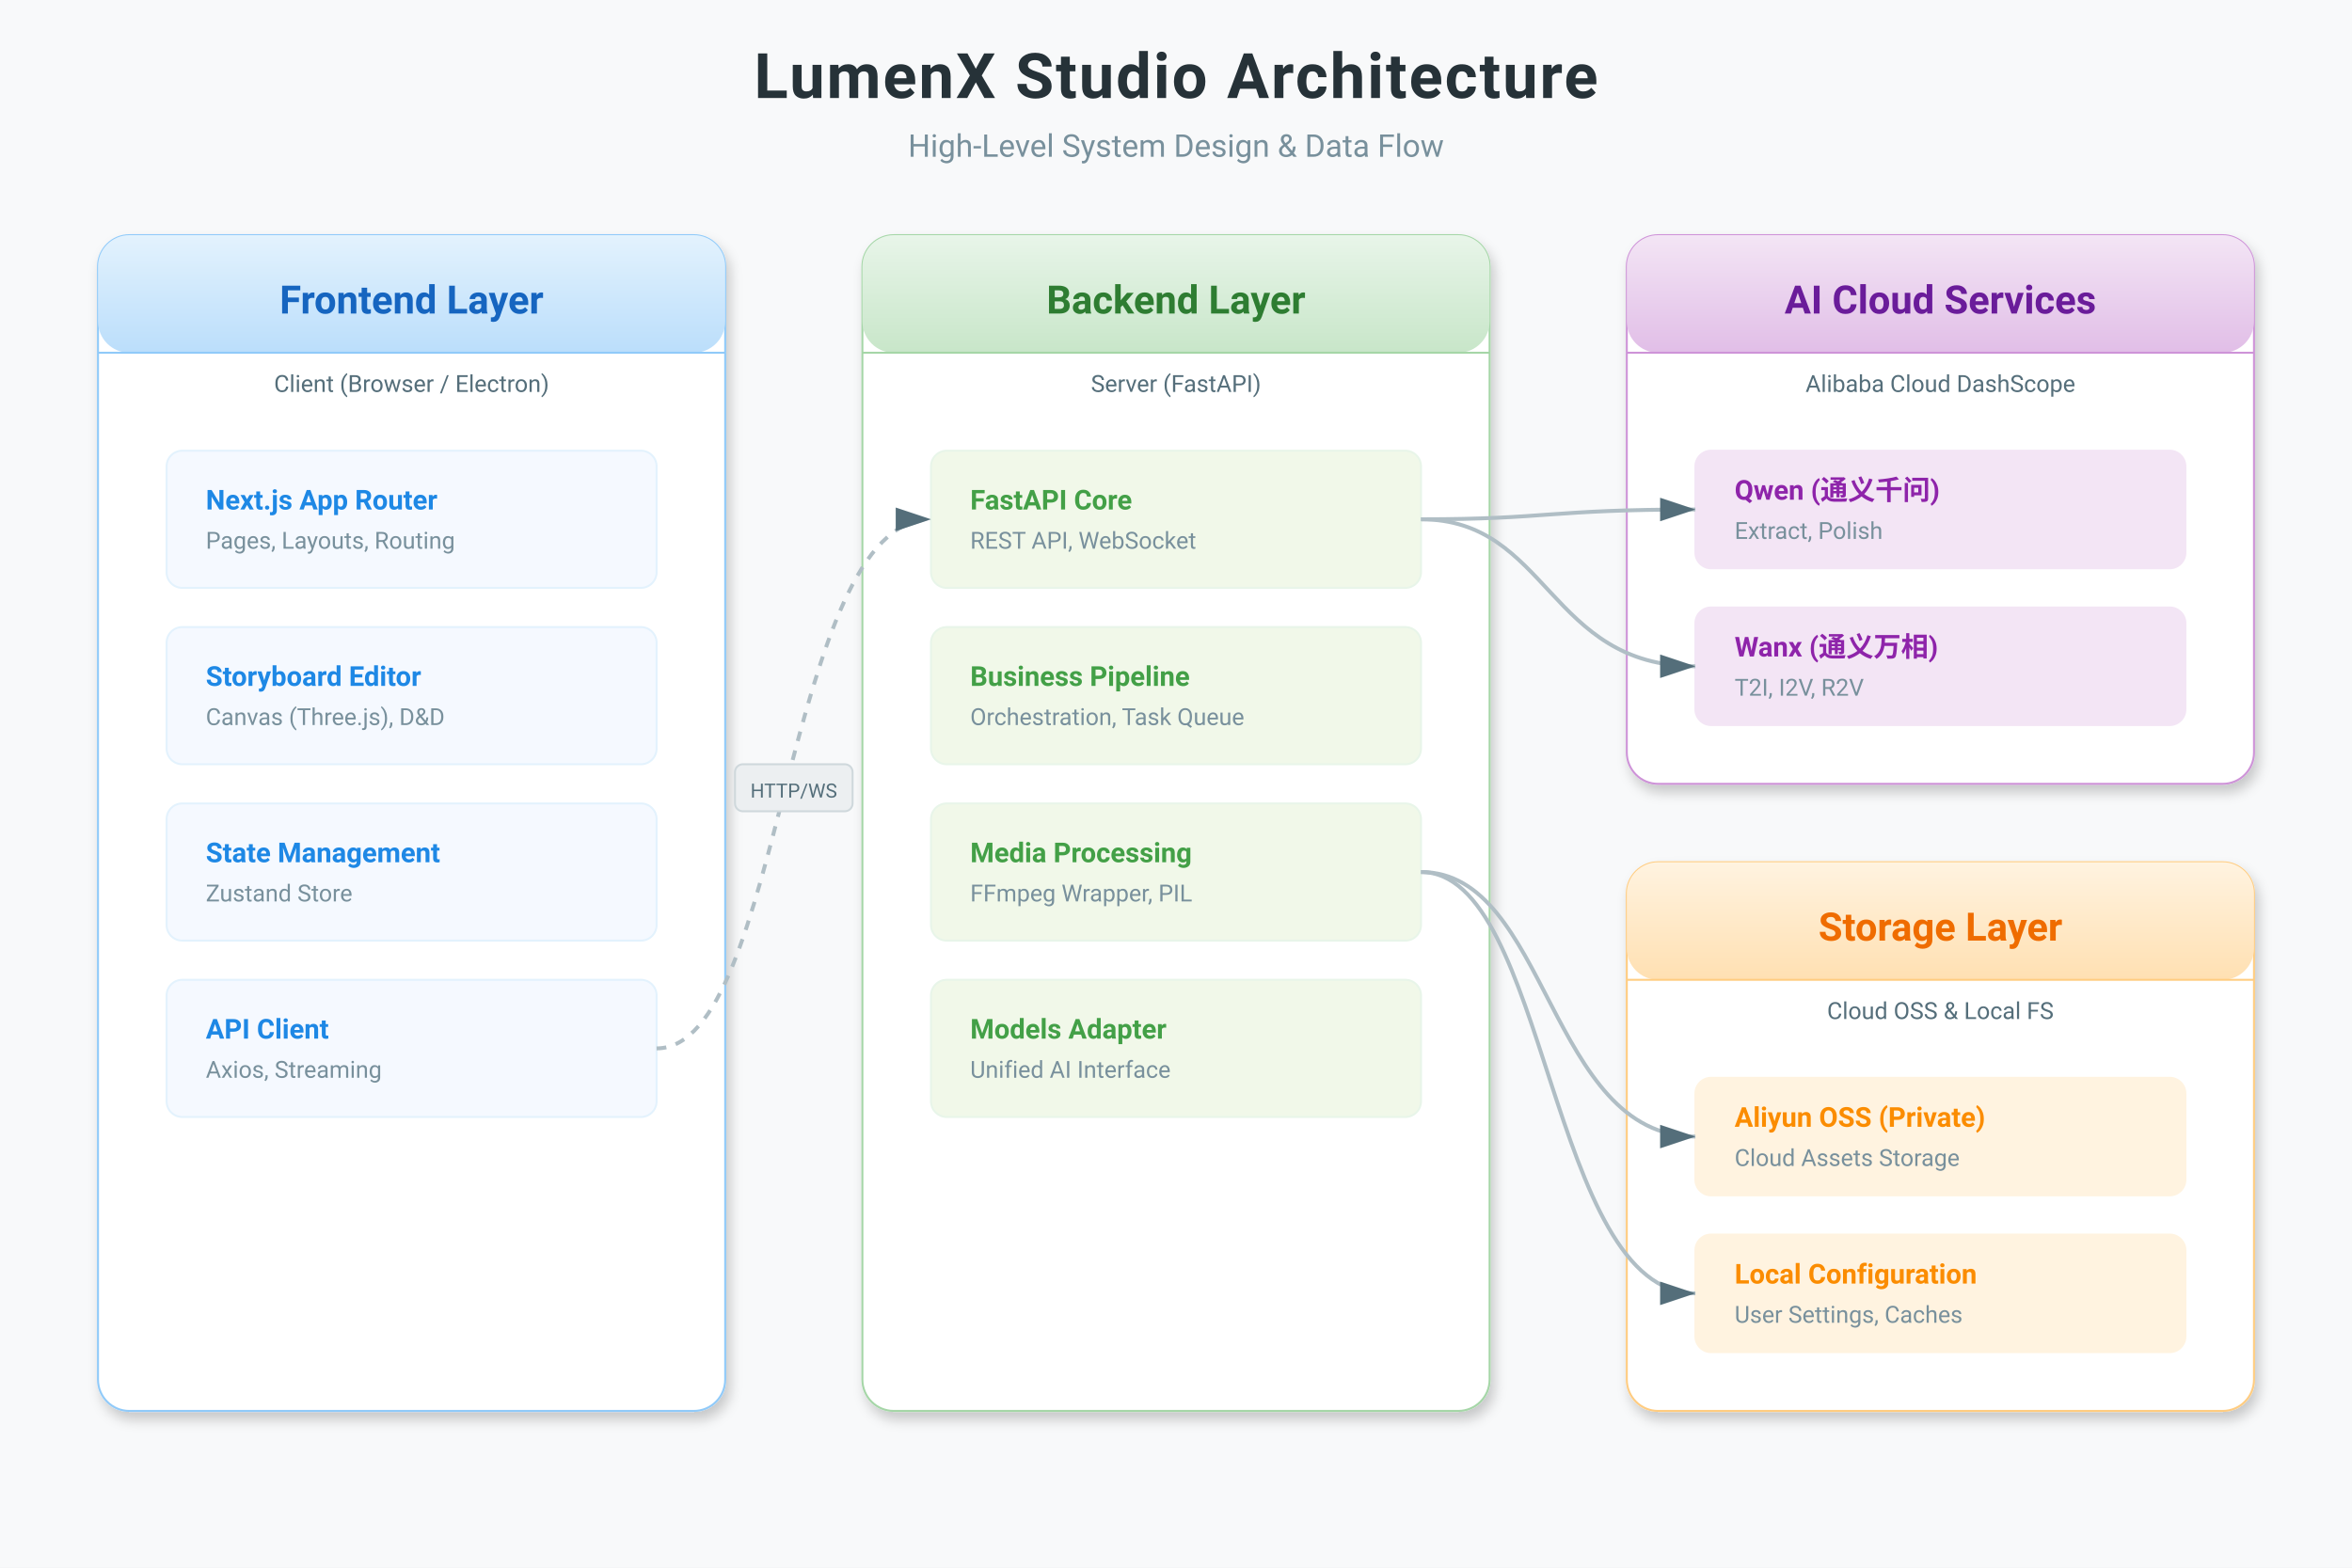
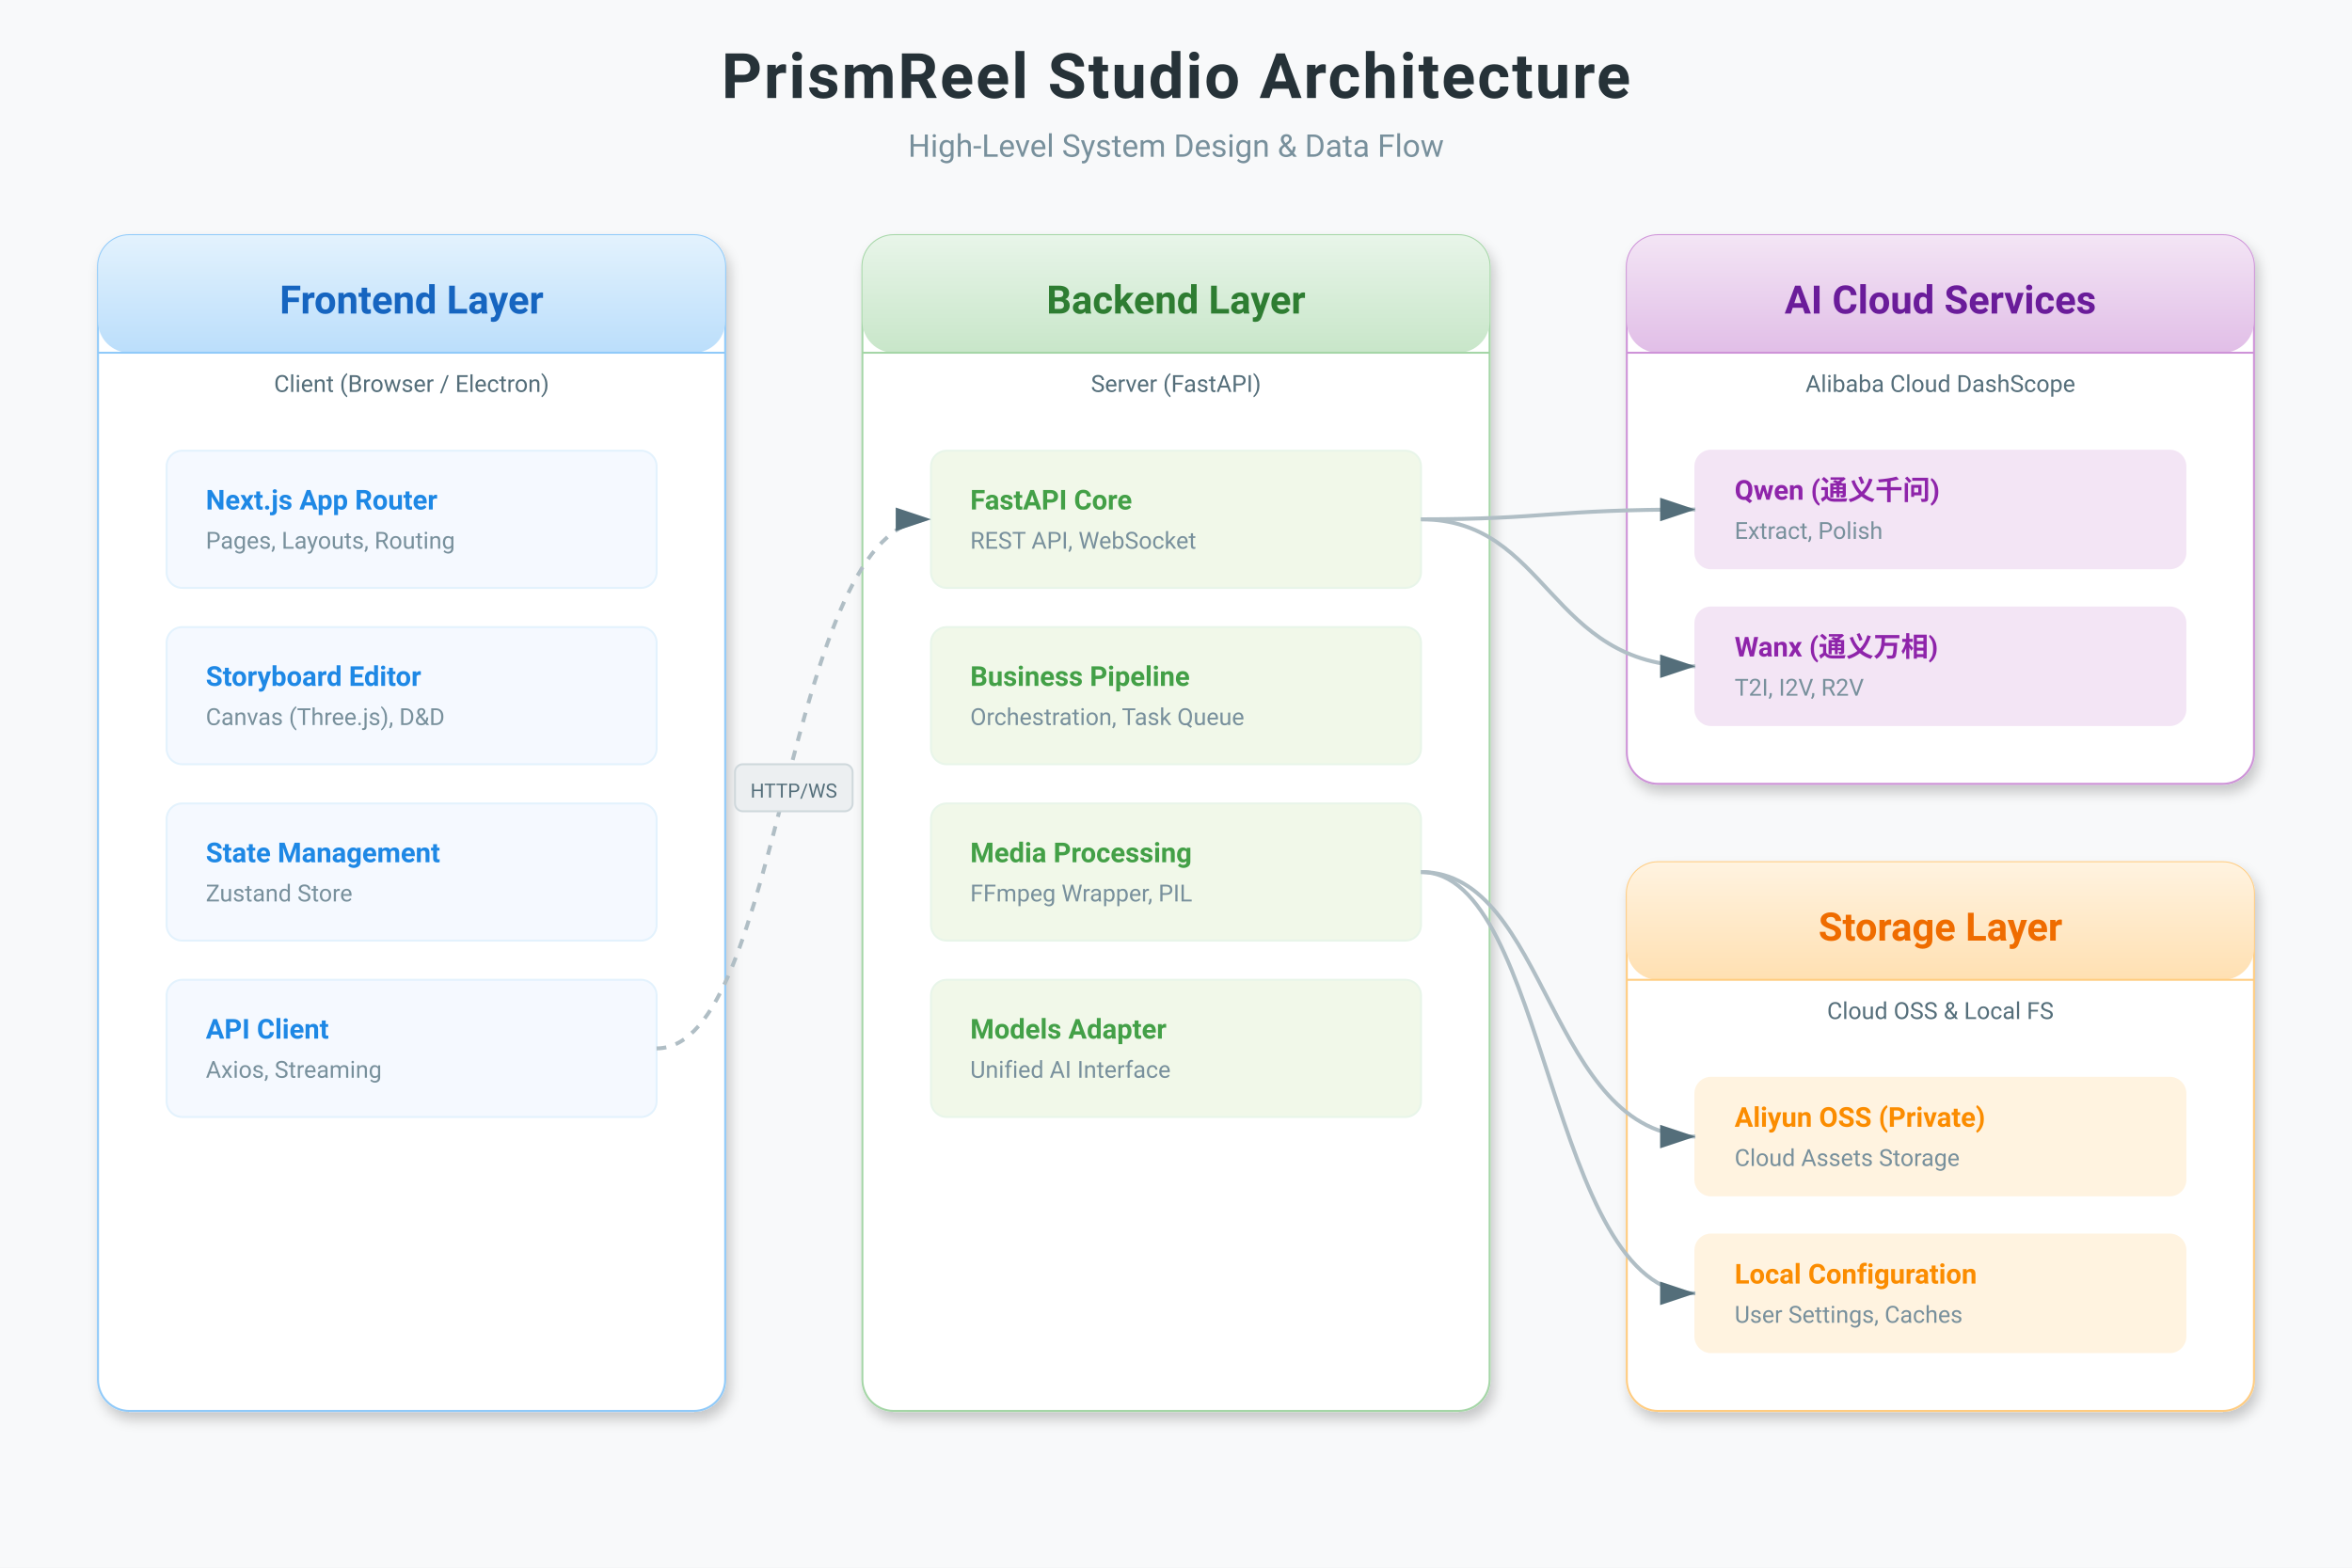
<svg xmlns="http://www.w3.org/2000/svg" viewBox="0 0 1200 800" style="font-family: -apple-system, BlinkMacSystemFont, 'Segoe UI', Roboto, Helvetica, Arial, sans-serif;">
  <defs>
    <filter id="shadow" x="-20%" y="-20%" width="140%" height="140%">
      <feGaussianBlur in="SourceAlpha" stdDeviation="3" result="blur" />
      <feOffset in="blur" dx="2" dy="4" result="offsetBlur" />
      <feComponentTransfer>
        <feFuncA type="linear" slope="0.2" />
      </feComponentTransfer>
      <feMerge>
        <feMergeNode />
        <feMergeNode in="SourceGraphic" />
      </feMerge>
    </filter>
    <linearGradient id="gradFrontend" x1="0%" y1="0%" x2="0%" y2="100%">
      <stop offset="0%" stop-color="#E3F2FD" />
      <stop offset="100%" stop-color="#BBDEFB" />
    </linearGradient>
    <linearGradient id="gradBackend" x1="0%" y1="0%" x2="0%" y2="100%">
      <stop offset="0%" stop-color="#E8F5E9" />
      <stop offset="100%" stop-color="#C8E6C9" />
    </linearGradient>
    <linearGradient id="gradAI" x1="0%" y1="0%" x2="0%" y2="100%">
      <stop offset="0%" stop-color="#F3E5F5" />
      <stop offset="100%" stop-color="#E1BEE7" />
    </linearGradient>
    <linearGradient id="gradStorage" x1="0%" y1="0%" x2="0%" y2="100%">
      <stop offset="0%" stop-color="#FFF3E0" />
      <stop offset="100%" stop-color="#FFE0B2" />
    </linearGradient>
    <marker id="arrow" markerWidth="10" markerHeight="10" refX="9" refY="3" orient="auto" markerUnits="strokeWidth">
      <path d="M0,0 L0,6 L9,3 z" fill="#546E7A" />
    </marker>
  </defs>
  <rect width="1200" height="800" fill="#f8f9fa" />
-   <text x="600" y="50" text-anchor="middle" font-size="32" font-weight="700" fill="#263238" letter-spacing="1">LumenX Studio Architecture</text>
+   <text x="600" y="50" text-anchor="middle" font-size="32" font-weight="700" fill="#263238" letter-spacing="1">PrismReel Studio Architecture</text>
  <text x="600" y="80" text-anchor="middle" font-size="16" fill="#78909C">High-Level System Design &amp; Data Flow</text>
  <g filter="url(#shadow)">
    <rect x="50" y="120" width="320" height="600" rx="16" fill="#fff" stroke="#90CAF9" stroke-width="1" />
    <rect x="50" y="120" width="320" height="60" rx="16" fill="url(#gradFrontend)" clip-path="inset(0 0 540 0)" />
    <path d="M50 180 L370 180" stroke="#90CAF9" stroke-width="1" />
    <text x="210" y="160" text-anchor="middle" font-size="20" font-weight="600" fill="#1565C0">Frontend Layer</text>
    <text x="210" y="200" text-anchor="middle" font-size="12" fill="#546E7A">Client (Browser / Electron)</text>
  </g>
  <g filter="url(#shadow)">
    <rect x="440" y="120" width="320" height="600" rx="16" fill="#fff" stroke="#A5D6A7" stroke-width="1" />
    <rect x="440" y="120" width="320" height="60" rx="16" fill="url(#gradBackend)" clip-path="inset(0 0 540 0)" />
    <path d="M440 180 L760 180" stroke="#A5D6A7" stroke-width="1" />
    <text x="600" y="160" text-anchor="middle" font-size="20" font-weight="600" fill="#2E7D32">Backend Layer</text>
    <text x="600" y="200" text-anchor="middle" font-size="12" fill="#546E7A">Server (FastAPI)</text>
  </g>
  <g filter="url(#shadow)">
    <rect x="830" y="120" width="320" height="280" rx="16" fill="#fff" stroke="#CE93D8" stroke-width="1" />
    <rect x="830" y="120" width="320" height="60" rx="16" fill="url(#gradAI)" clip-path="inset(0 0 220 0)" />
    <path d="M830 180 L1150 180" stroke="#CE93D8" stroke-width="1" />
    <text x="990" y="160" text-anchor="middle" font-size="20" font-weight="600" fill="#6A1B9A">AI Cloud Services</text>
    <text x="990" y="200" text-anchor="middle" font-size="12" fill="#546E7A">Alibaba Cloud DashScope</text>
  </g>
  <g filter="url(#shadow)">
    <rect x="830" y="440" width="320" height="280" rx="16" fill="#fff" stroke="#FFCC80" stroke-width="1" />
    <rect x="830" y="440" width="320" height="60" rx="16" fill="url(#gradStorage)" clip-path="inset(0 0 220 0)" />
    <path d="M830 500 L1150 500" stroke="#FFCC80" stroke-width="1" />
    <text x="990" y="480" text-anchor="middle" font-size="20" font-weight="600" fill="#EF6C00">Storage Layer</text>
    <text x="990" y="520" text-anchor="middle" font-size="12" fill="#546E7A">Cloud OSS &amp; Local FS</text>
  </g>
  <g transform="translate(85, 230)">
    <rect width="250" height="70" rx="8" fill="#F5F9FF" stroke="#E3F2FD" stroke-width="1" />
    <text x="20" y="30" font-size="14" font-weight="600" fill="#1E88E5">Next.js App Router</text>
    <text x="20" y="50" font-size="12" fill="#78909C">Pages, Layouts, Routing</text>
  </g>
  <g transform="translate(85, 320)">
    <rect width="250" height="70" rx="8" fill="#F5F9FF" stroke="#E3F2FD" stroke-width="1" />
    <text x="20" y="30" font-size="14" font-weight="600" fill="#1E88E5">Storyboard Editor</text>
    <text x="20" y="50" font-size="12" fill="#78909C">Canvas (Three.js), D&amp;D</text>
  </g>
  <g transform="translate(85, 410)">
    <rect width="250" height="70" rx="8" fill="#F5F9FF" stroke="#E3F2FD" stroke-width="1" />
    <text x="20" y="30" font-size="14" font-weight="600" fill="#1E88E5">State Management</text>
    <text x="20" y="50" font-size="12" fill="#78909C">Zustand Store</text>
  </g>
  <g transform="translate(85, 500)">
    <rect width="250" height="70" rx="8" fill="#F5F9FF" stroke="#E3F2FD" stroke-width="1" />
    <text x="20" y="30" font-size="14" font-weight="600" fill="#1E88E5">API Client</text>
    <text x="20" y="50" font-size="12" fill="#78909C">Axios, Streaming</text>
  </g>
  <g transform="translate(475, 230)">
    <rect width="250" height="70" rx="8" fill="#F1F8E9" stroke="#E8F5E9" stroke-width="1" />
    <text x="20" y="30" font-size="14" font-weight="600" fill="#43A047">FastAPI Core</text>
    <text x="20" y="50" font-size="12" fill="#78909C">REST API, WebSocket</text>
  </g>
  <g transform="translate(475, 320)">
    <rect width="250" height="70" rx="8" fill="#F1F8E9" stroke="#E8F5E9" stroke-width="1" />
    <text x="20" y="30" font-size="14" font-weight="600" fill="#43A047">Business Pipeline</text>
    <text x="20" y="50" font-size="12" fill="#78909C">Orchestration, Task Queue</text>
  </g>
  <g transform="translate(475, 410)">
    <rect width="250" height="70" rx="8" fill="#F1F8E9" stroke="#E8F5E9" stroke-width="1" />
    <text x="20" y="30" font-size="14" font-weight="600" fill="#43A047">Media Processing</text>
    <text x="20" y="50" font-size="12" fill="#78909C">FFmpeg Wrapper, PIL</text>
  </g>
  <g transform="translate(475, 500)">
    <rect width="250" height="70" rx="8" fill="#F1F8E9" stroke="#E8F5E9" stroke-width="1" />
    <text x="20" y="30" font-size="14" font-weight="600" fill="#43A047">Models Adapter</text>
    <text x="20" y="50" font-size="12" fill="#78909C">Unified AI Interface</text>
  </g>
  <g transform="translate(865, 230)">
    <rect width="250" height="60" rx="8" fill="#F3E5F5" stroke="#F3E5F5" stroke-width="1" />
    <text x="20" y="25" font-size="14" font-weight="600" fill="#8E24AA">Qwen (通义千问)</text>
    <text x="20" y="45" font-size="12" fill="#78909C">Extract, Polish</text>
  </g>
  <g transform="translate(865, 310)">
    <rect width="250" height="60" rx="8" fill="#F3E5F5" stroke="#F3E5F5" stroke-width="1" />
    <text x="20" y="25" font-size="14" font-weight="600" fill="#8E24AA">Wanx (通义万相)</text>
    <text x="20" y="45" font-size="12" fill="#78909C">T2I, I2V, R2V</text>
  </g>
  <g transform="translate(865, 550)">
    <rect width="250" height="60" rx="8" fill="#FFF3E0" stroke="#FFF3E0" stroke-width="1" />
    <text x="20" y="25" font-size="14" font-weight="600" fill="#FB8C00">Aliyun OSS (Private)</text>
    <text x="20" y="45" font-size="12" fill="#78909C">Cloud Assets Storage</text>
  </g>
  <g transform="translate(865, 630)">
    <rect width="250" height="60" rx="8" fill="#FFF3E0" stroke="#FFF3E0" stroke-width="1" />
    <text x="20" y="25" font-size="14" font-weight="600" fill="#FB8C00">Local Configuration</text>
    <text x="20" y="45" font-size="12" fill="#78909C">User Settings, Caches</text>
  </g>
  <path d="M335 535 C 400 535, 400 265, 475 265" fill="none" stroke="#B0BEC5" stroke-width="2" marker-end="url(#arrow)" stroke-dasharray="5,5" />
  <rect x="375" y="390" width="60" height="24" rx="4" fill="#ECEFF1" stroke="#CFD8DC" />
  <text x="405" y="407" text-anchor="middle" font-size="10" fill="#546E7A">HTTP/WS</text>
  <path d="M725 265 C 790 265, 790 260, 865 260" fill="none" stroke="#B0BEC5" stroke-width="2" marker-end="url(#arrow)" />
  <path d="M725 265 C 790 265, 790 340, 865 340" fill="none" stroke="#B0BEC5" stroke-width="2" marker-end="url(#arrow)" />
  <path d="M725 445 C 790 445, 790 580, 865 580" fill="none" stroke="#B0BEC5" stroke-width="2" marker-end="url(#arrow)" />
  <path d="M725 445 C 790 445, 790 660, 865 660" fill="none" stroke="#B0BEC5" stroke-width="2" marker-end="url(#arrow)" />
</svg>
